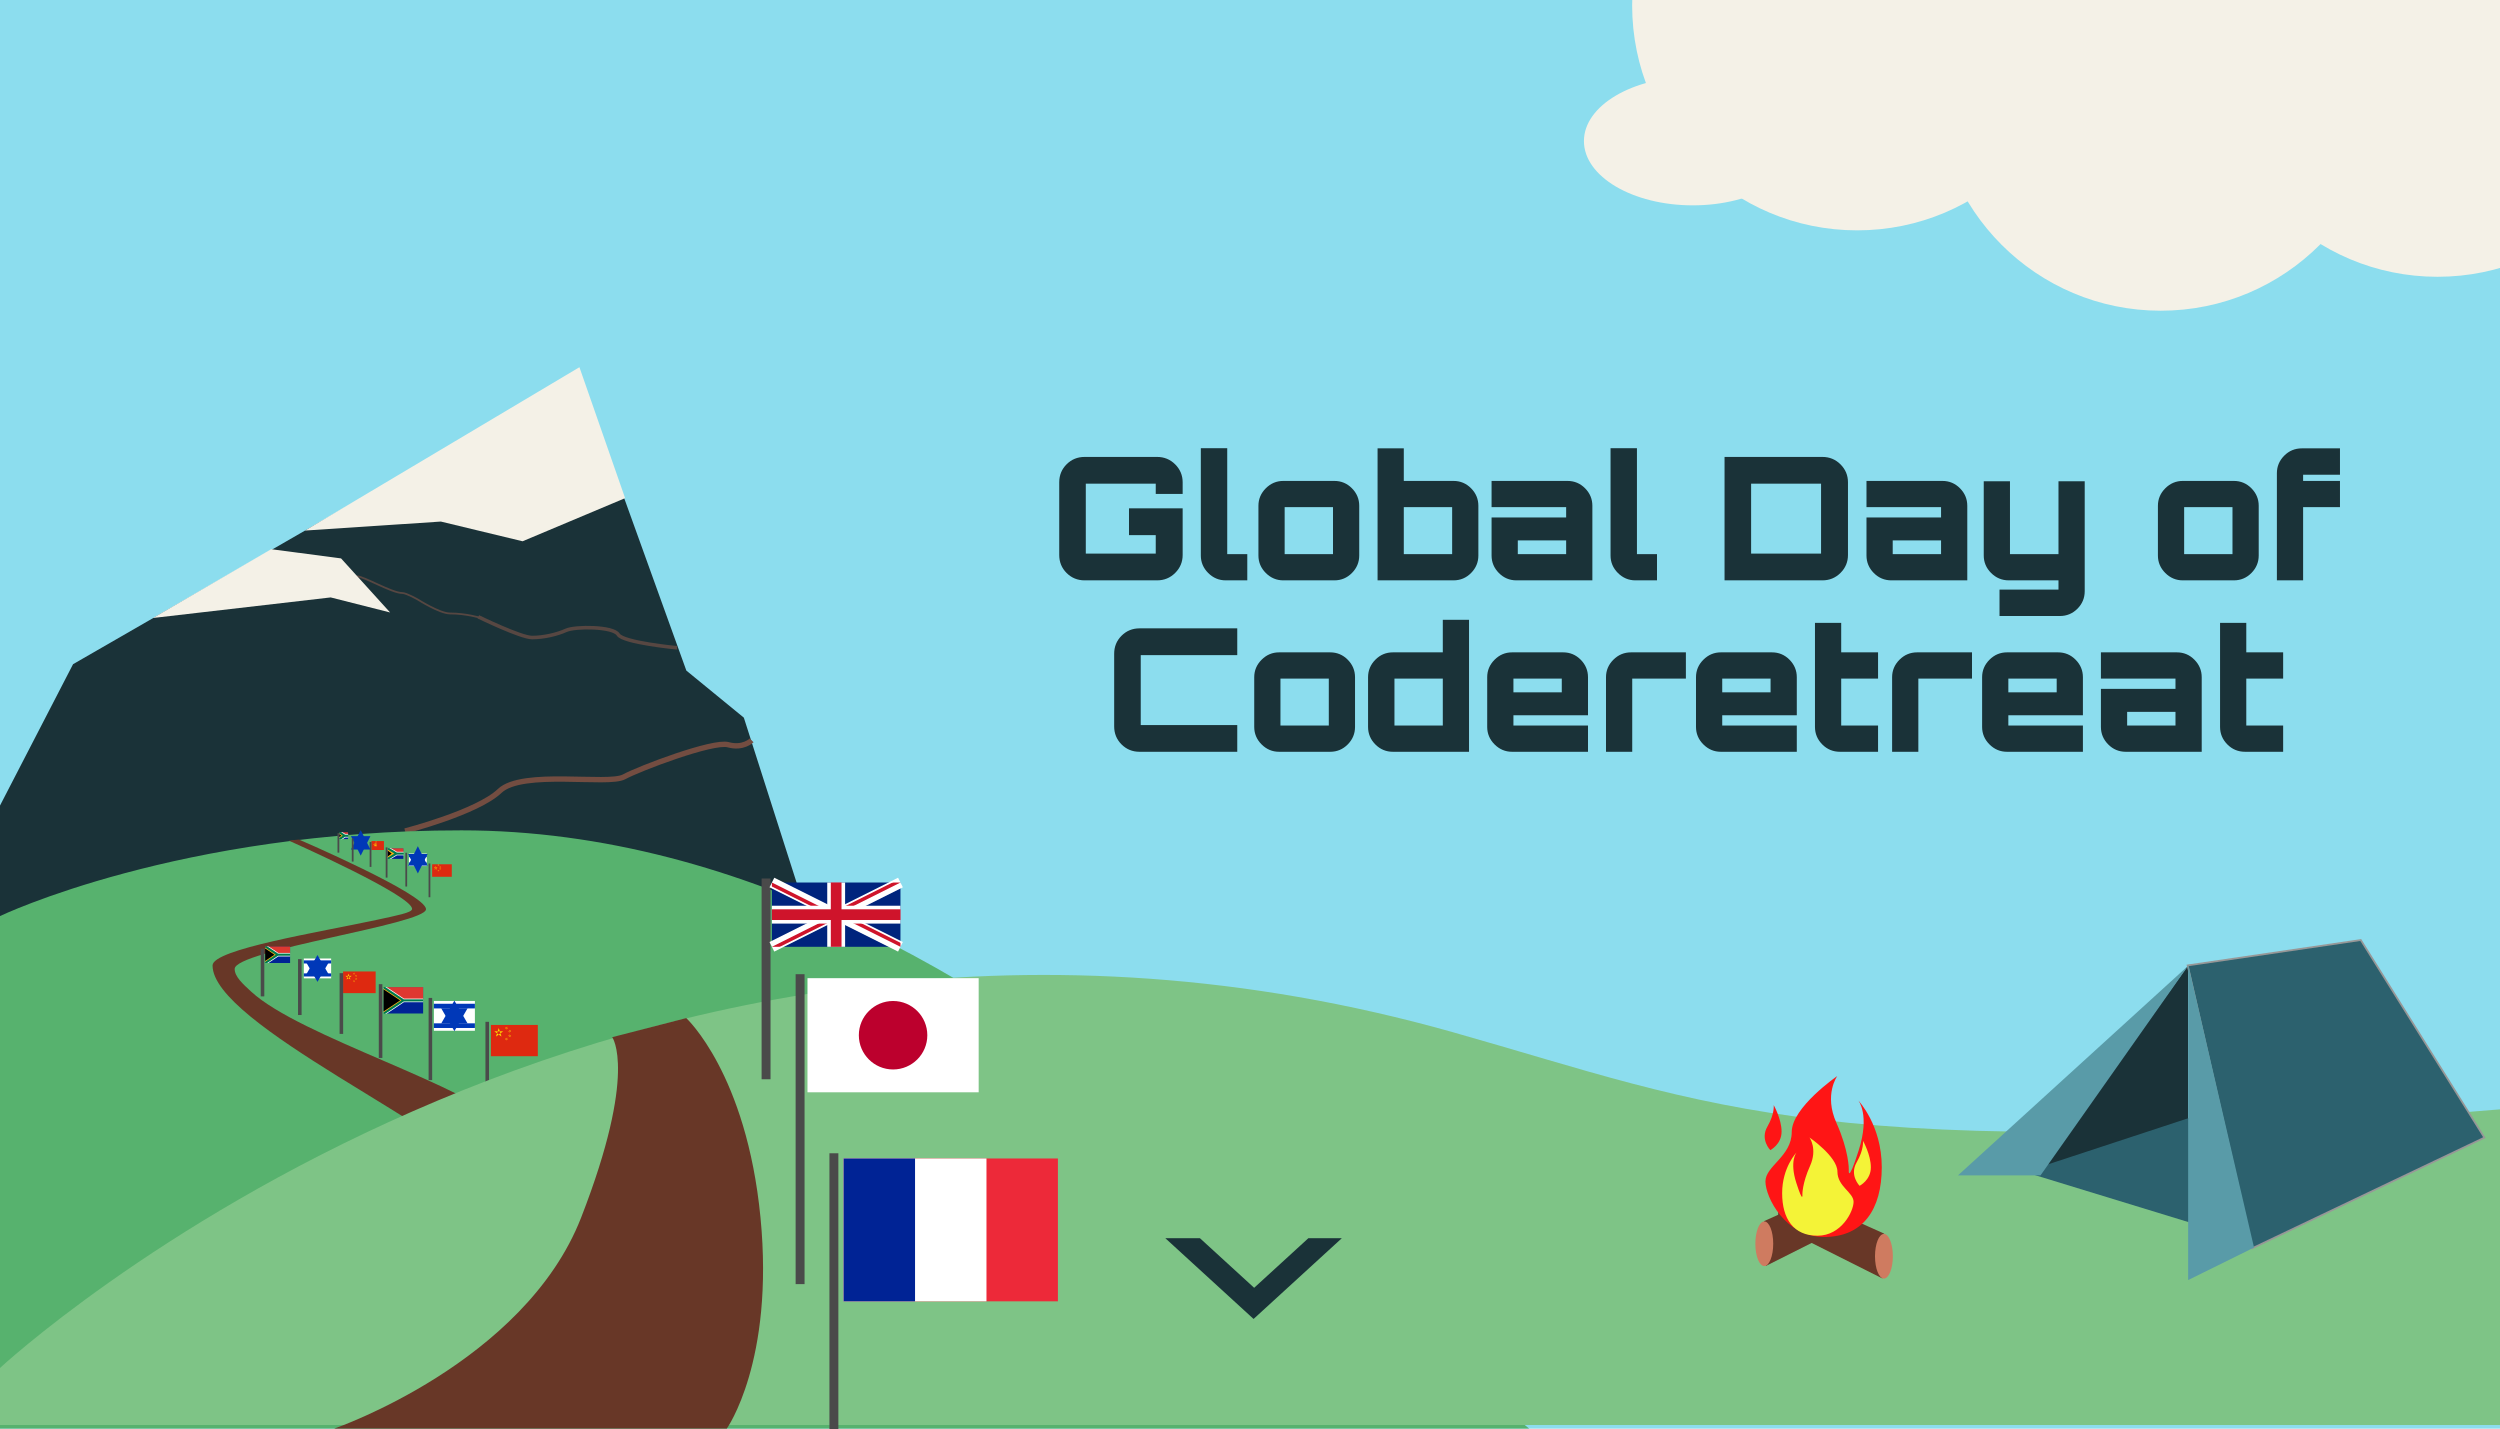
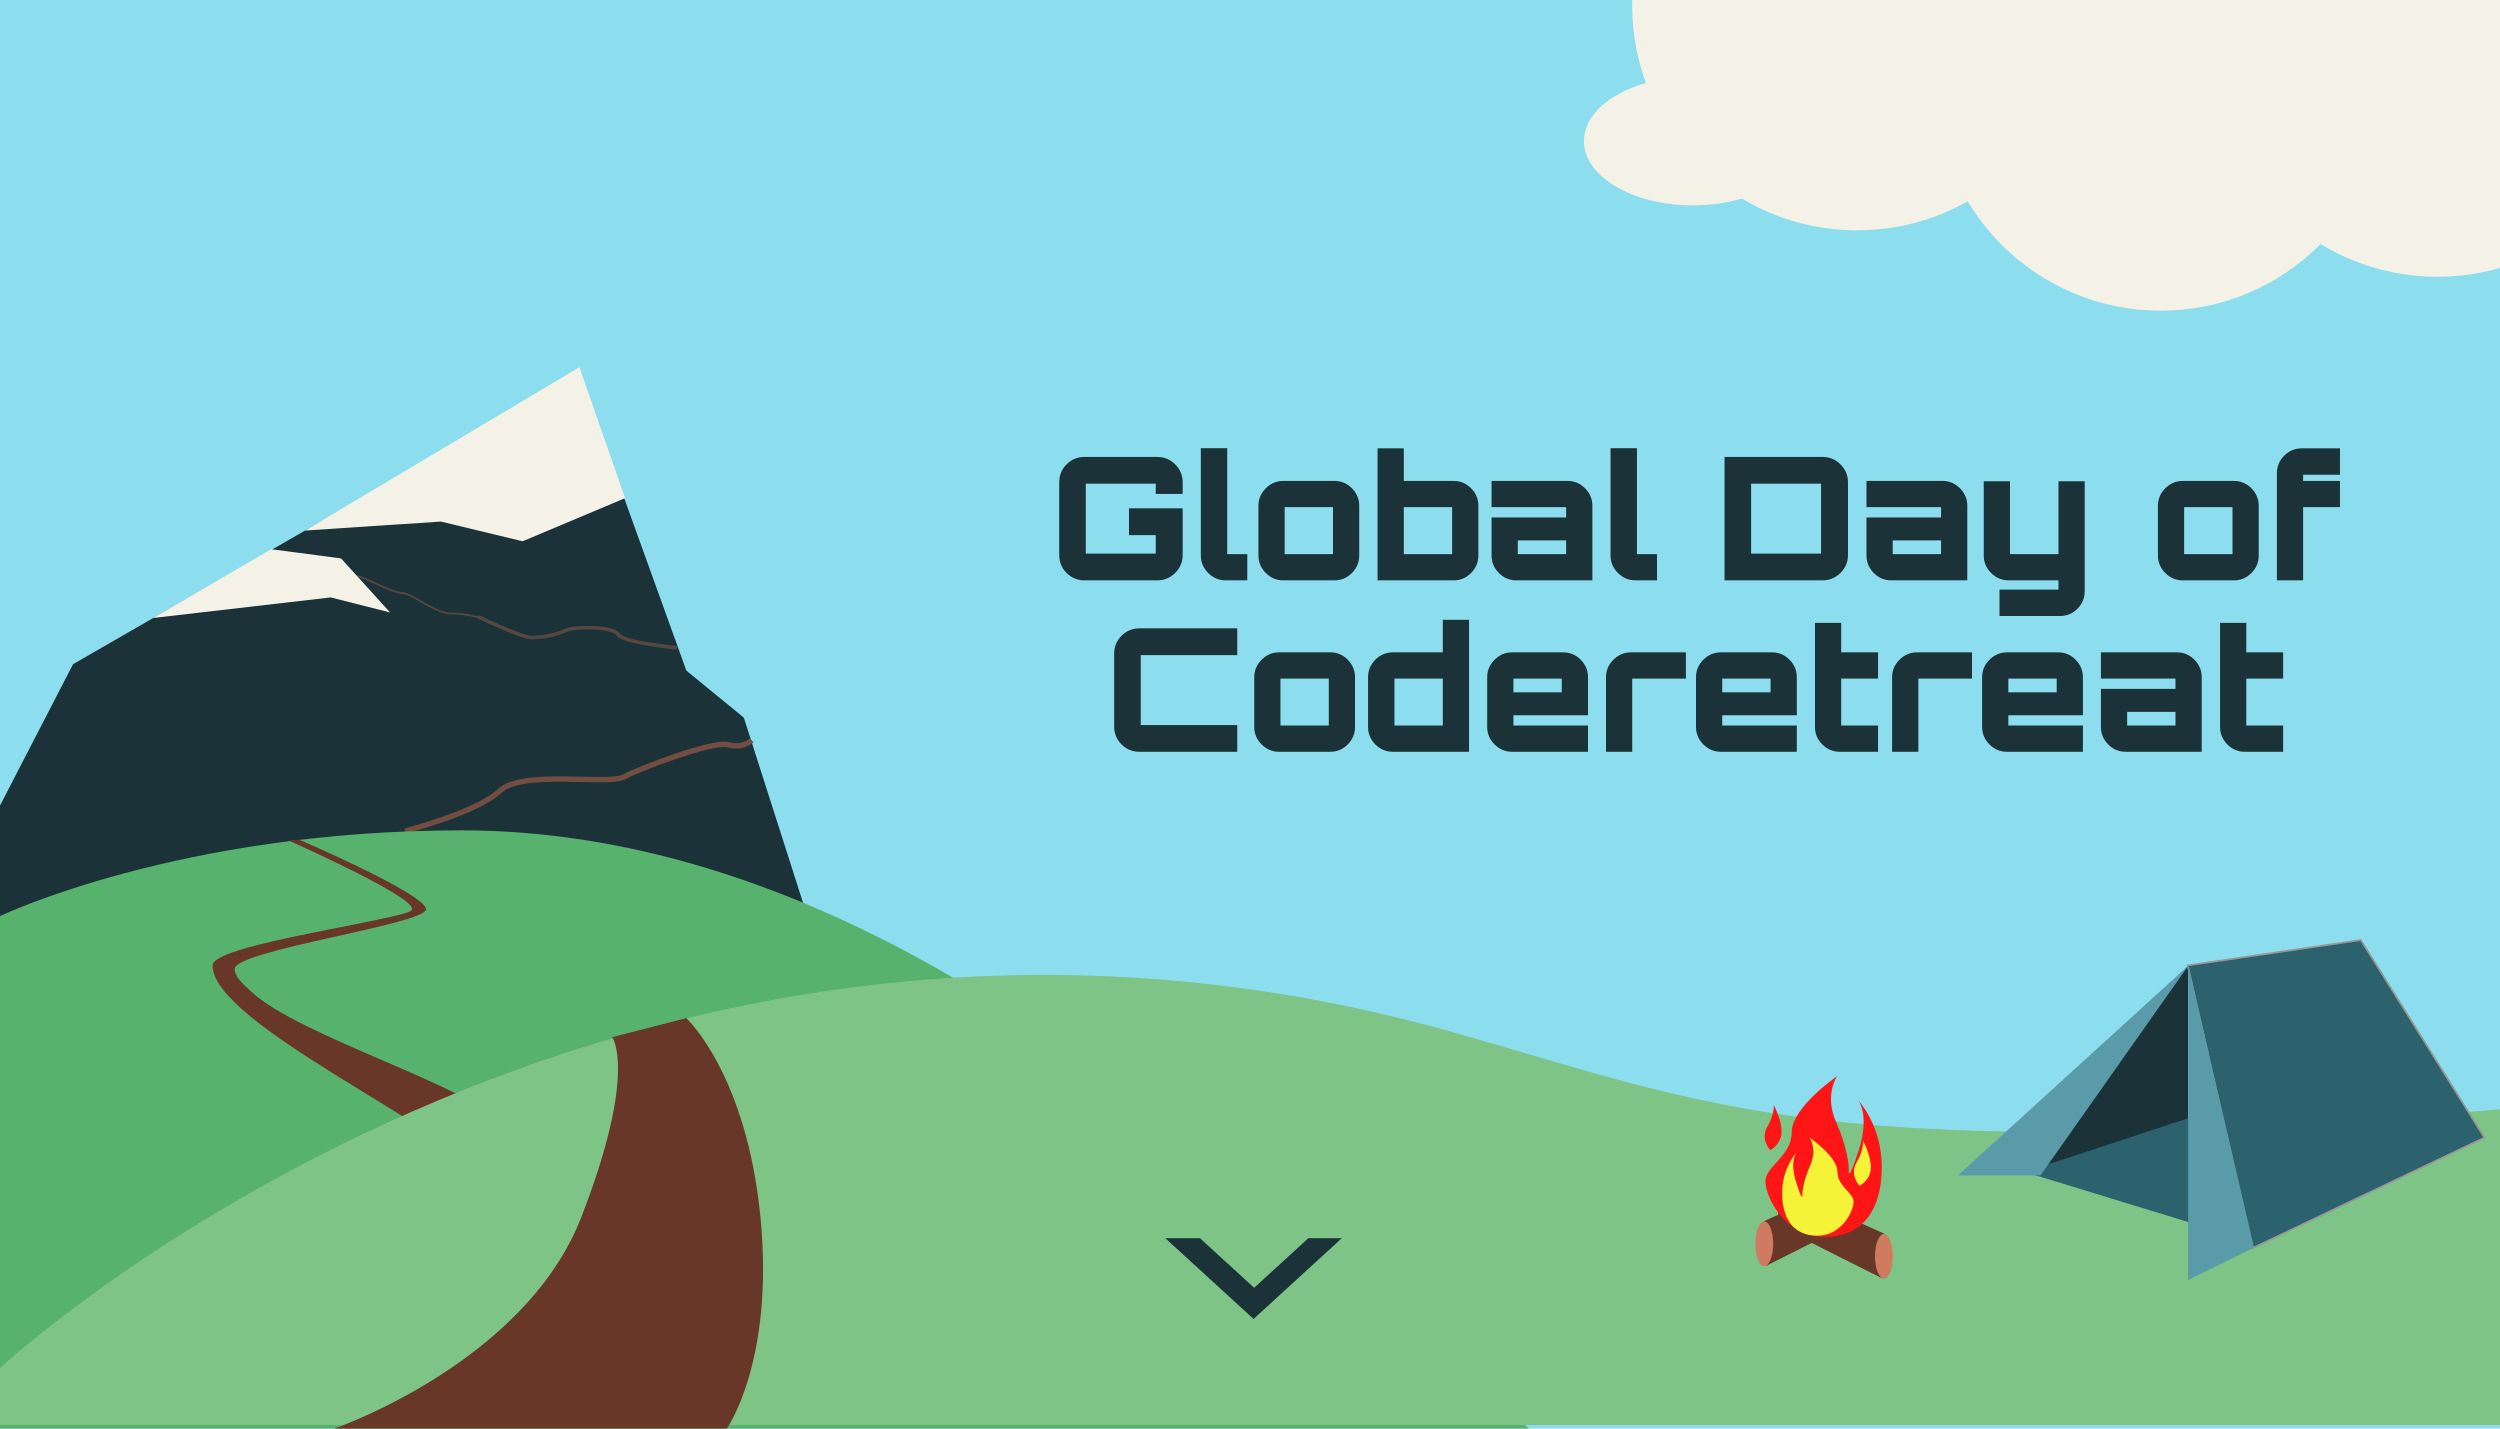
- <svg xmlns="http://www.w3.org/2000/svg" xmlns:xlink="http://www.w3.org/1999/xlink" width="1400px" height="800px" viewBox="0 0 1400 800" version="1.1">
+ <svg xmlns="http://www.w3.org/2000/svg" width="1400px" height="800px" viewBox="0 0 1400 800" version="1.1">
  <description>Created with Sketch (http://www.bohemiancoding.com/sketch)</description>
  <defs>
    <path id="path-1" d="M0,0 L22.359,0 L22.359,14.906 L0,14.906 L0,0 Z" />
    <path id="path-3" d="M0,0 L11.18,7.453 L0,14.906" />
    <path id="path-5" d="M0,0 L14.092,0 L14.092,9.379 L0,9.379 L0,0 Z" />
    <path id="path-7" d="M0,0 L7.046,4.689 L0,9.379" />
    <path id="path-9" d="M0,0 L9,0 L9,6 L0,6 L0,0 Z" />
    <path id="path-11" d="M0,0 L4,3 L0,6" />
    <path id="path-13" d="M0,0 L5,0 L5,4 L0,4 L0,0 Z" />
    <path id="path-15" d="M0,0 L3,2 L0,4" />
    <path d="M36,18 L72,18 L72,36 L36,18 Z M36,18 L36,36 L8.52651283e-15,36 L36,18 Z M36,18 L1.56319402e-14,18 L1.56319402e-14,-1.7408297e-14 L36,18 Z M36,18 L36,2.52242671e-14 L72,2.52242671e-14 L36,18 Z" id="path-17" />
  </defs>
  <g id="Page-1" stroke="none" stroke-width="1" fill="none" fill-rule="evenodd">
    <g id="mountain_path">
      <rect id="Sky" fill="#8CDDEE" x="0" y="0" width="1404" height="800" />
      <g id="Mountain-1" transform="translate(0, 206)">
        <path d="M-2.84217094e-14,245.118 L40.914,165.944 L324.23,2.746 L384.351,169.524 L416.549,195.885 L462.32,339 L-1.26160398e-06,389.176 L-2.84217094e-14,245.118 Z" id="Path-5" fill="#1A3238" />
        <path d="M170.774,91.122 L246.874,86.07 L292.645,97.11 L350.062,72.965 L324.479,-0.367 L170.774,91.122 Z" id="Path-6" fill="#F4F1E7" />
        <path d="M379.168,156.768 C379.168,156.768 348.925,153.923 346.187,149.337 C343.449,144.751 322.131,144.654 316.973,146.995 C311.816,149.337 304.283,151.022 297.973,151.022 C291.664,151.022 267.866,139.42 267.866,139.42" id="Path-112" stroke="#574742" stroke-width="2" />
        <path d="M200,140 C200,140 207.764,137.54 217.035,137.54 C222.767,137.54 234.889,129.824 234.889,129.824 C234.889,129.824 241.398,126.094 243.672,126.094 C249.632,126.094 265.194,116.741 269.052,116.741" id="Path-113" stroke="#574742" transform="translate(234.5, 128.5) scale(-1, 1) translate(-234.5, -128.5) " />
        <path d="M85.665,140.075 L185.182,128.557 L218.454,136.985 L190.994,106.707 L151.841,101.551 L85.665,140.075 Z" id="Path-7" fill="#F4F1E7" />
      </g>
      <path d="M226.827,465.372 C226.827,465.372 267.242,454.95 279.822,442.931 C292.402,430.911 340.572,439.848 349.445,435.039 C358.319,430.23 399.376,414.724 407.767,417.045 C416.159,419.367 420.926,414.6 420.926,414.6" id="Path-111" stroke="#734D41" stroke-width="3" />
      <g id="Midground" transform="translate(0, 465)">
        <path d="M2.61763944e-10,48 C2.61763944e-10,48 99.956,-0.004 258.38,-0.004 C416.804,-0.004 563.127,87.337 679.189,188.111 C769.641,266.65 856.339,335 856.339,335 L0,335 L2.61763944e-10,48 Z" id="Path-3" fill="#57B26E" />
        <path d="M161.719,5.732 C161.719,5.732 231.995,36.91 230.737,44.163 C230.402,46.096 222.486,47.644 210.797,50.157 C178.626,57.073 119.026,66.6 119.026,75.648 C119.026,108.646 253.475,167.209 277.828,199.431 C302.181,231.652 314.579,195.88 286.381,167.136 C262.317,142.607 168.22,115.75 140.63,90.288 C135.891,85.913 131.414,81.902 131.413,77.606 C131.412,67.158 238.562,52.586 238.562,44.163 C238.562,35.74 167.386,5.141 167.386,5.141 L161.719,5.732 Z" id="Path-4" fill="#683727" />
      </g>
-       <g id="Midground-Flags-1" transform="translate(146, 530)">
-         <g id="Flag" transform="translate(125.8566, 43.10684)">
-           <g id="Flag_of_the_People's_Republic_of_China" transform="translate(3.052034, 0.85669)">
-             <rect id="Rectangle" fill="#DE2910" x="0" y="0" width="26.271" height="17.514" />
-             <g id="s-link" transform="translate(1.751404, 1.751404)" fill="#FFDE00">
-               <path d="M2.627,2.67430522e-11 L4.171,4.752 L0.129,1.815 L5.126,1.815 L1.083,4.752 L2.627,2.67430522e-11 Z" id="s" />
-             </g>
-             <g id="s-link" transform="translate(8.757021, 1.751404) rotate(239.0362) translate(-8.757021, -1.751404) translate(7.881319, 0.875702)" fill="#FFDE00">
-               <path d="M0.876,8.91442475e-12 L1.39,1.584 L0.043,0.605 L1.709,0.605 L0.361,1.584 L0.876,8.91442475e-12 Z" id="s" />
-             </g>
-             <g id="s-link" transform="translate(10.50843, 3.502808) rotate(261.8699) translate(-10.50843, -3.502808) translate(9.632723, 2.627106)" fill="#FFDE00">
-               <path d="M0.876,8.91442475e-12 L1.39,1.584 L0.043,0.605 L1.709,0.605 L0.361,1.584 L0.876,8.91442475e-12 Z" id="s" />
-             </g>
-             <g id="s-link" transform="translate(10.50843, 6.129914) rotate(-74.0546) translate(-10.50843, -6.129914) translate(9.632723, 5.254212)" fill="#FFDE00">
-               <path d="M0.876,8.91442475e-12 L1.39,1.584 L0.043,0.605 L1.709,0.605 L0.361,1.584 L0.876,8.91442475e-12 Z" id="s" />
-             </g>
-             <g id="s-link" transform="translate(8.757021, 7.881319) rotate(-51.34019) translate(-8.757021, -7.881319) translate(7.881319, 7.005616)" fill="#FFDE00">
-               <path d="M0.876,8.91442475e-12 L1.39,1.584 L0.043,0.605 L1.709,0.605 L0.361,1.584 L0.876,8.91442475e-12 Z" id="s" />
-             </g>
-           </g>
-           <path d="M1,0.109 L1,46.303" id="Line" stroke="#4A4A4A" stroke-width="2" stroke-linecap="square" />
-         </g>
-         <g id="Flag" transform="translate(66.12433, 22.04109)">
-           <g id="Clipped" transform="translate(2.597592, 0.72913)">
-             <mask id="mask-2" fill="white">
-               <use xlink:href="#path-1" />
-             </mask>
-             <g id="Shape" />
-             <g id="Group" mask="url(#mask-2)">
-               <path d="M0,0 L0,14.906 L22.359,14.906 L22.359,0 L0,0 Z" id="Shape" fill="#002395" />
-               <path d="M0,0 L0,7.453 L22.359,7.453 L22.359,0 L0,0 Z" id="Shape" fill="#DE3831" />
-               <g>
-                 <path d="M0,0 L11.18,7.453 L0,14.906 M11.18,7.453 L22.359,7.453" id="W" stroke="#FFFFFF" stroke-width="2" fill="#000000" />
-                 <g id="Clipped">
-                   <mask id="mask-4" fill="white">
-                     <use xlink:href="#path-3" />
-                   </mask>
-                   <g id="X" />
-                   <g id="X-link" mask="url(#mask-4)" stroke="#FFB612" stroke-width="2" fill="#000000">
-                     <path d="M0,0 L11.18,7.453 L0,14.906" id="X" />
-                   </g>
-                 </g>
-               </g>
-               <g id="W-link" stroke="#007A4D" stroke-width="1.2">
-                 <path d="M0,0 L11.18,7.453 L0,14.906 M11.18,7.453 L22.359,7.453" id="W" />
-               </g>
-             </g>
-           </g>
-           <path d="M1,0.093 L1,39.408" id="Line" stroke="#4A4A4A" stroke-width="2" stroke-linecap="square" />
-         </g>
-         <g id="Flag" transform="translate(94.07129, 29.72518)">
-           <g id="Flag_of_Israel" transform="translate(2.909451, 0.816667)">
-             <rect id="Rectangle" fill="#FFFFFF" x="0" y="0" width="22.957" height="16.696" />
-             <rect id="Rectangle" fill="#0038B8" x="0" y="1.565" width="22.957" height="2.609" />
-             <rect id="Rectangle" fill="#0038B8" x="0" y="12.522" width="22.957" height="2.609" />
-             <g id="triangle-link" transform="translate(8.86966, 5.321796)" stroke="#0038B8" stroke-width="5.5" fill="#000000" fill-opacity="0">
-               <path d="M2.609,-0.015 L-0.025,4.547 L5.242,4.547 L2.609,-0.015 Z" id="triangle" />
-             </g>
-             <g id="triangle-link" transform="translate(11.47838, 9.078358) rotate(180) translate(-11.47838, -9.078358) translate(8.86966, 6.782681)" stroke="#0038B8" stroke-width="5.5" fill="#000000" fill-opacity="0">
-               <path d="M2.609,-0.015 L-0.025,4.547 L5.242,4.547 L2.609,-0.015 Z" id="triangle" />
-             </g>
-           </g>
-           <path d="M0.945,0.104 L0.945,44.14" id="Line" stroke="#4A4A4A" stroke-width="2" stroke-linecap="square" />
-         </g>
-         <g id="Flag" transform="translate(44.06505, 13.68348)">
-           <g id="Flag_of_the_People's_Republic_of_China" transform="translate(2.05776, 0.334554)">
-             <rect id="Rectangle" fill="#DE2910" x="0" y="0" width="18.244" height="12.141" />
-             <g id="s-link" transform="translate(1.216247, 1.214135)" fill="#FFDE00">
-               <path d="M1.824,1.85393922e-11 L2.897,3.295 L0.089,1.258 L3.559,1.258 L0.752,3.295 L1.824,1.85393922e-11 Z" id="s" />
-             </g>
-             <g id="s-link" transform="translate(6.081235, 1.214135) rotate(239.0362) translate(-6.081235, -1.214135) translate(5.473111, 0.607068)" fill="#FFDE00">
-               <path d="M0.608,6.17983442e-12 L0.966,1.098 L0.03,0.419 L1.186,0.419 L0.251,1.098 L0.608,6.17983442e-12 Z" id="s" />
-             </g>
-             <g id="s-link" transform="translate(7.297482, 2.42827) rotate(261.8699) translate(-7.297482, -2.42827) translate(6.689358, 1.821203)" fill="#FFDE00">
-               <path d="M0.608,6.17983442e-12 L0.966,1.098 L0.03,0.419 L1.186,0.419 L0.251,1.098 L0.608,6.17983442e-12 Z" id="s" />
-             </g>
-             <g id="s-link" transform="translate(7.297482, 4.249473) rotate(-74.0546) translate(-7.297482, -4.249473) translate(6.689358, 3.642405)" fill="#FFDE00">
-               <path d="M0.608,6.17983442e-12 L0.966,1.098 L0.03,0.419 L1.186,0.419 L0.251,1.098 L0.608,6.17983442e-12 Z" id="s" />
-             </g>
-             <g id="s-link" transform="translate(6.081235, 5.463608) rotate(-51.34019) translate(-6.081235, -5.463608) translate(5.473111, 4.856541)" fill="#FFDE00">
-               <path d="M0.608,6.17983442e-12 L0.966,1.098 L0.03,0.419 L1.186,0.419 L0.251,1.098 L0.608,6.17983442e-12 Z" id="s" />
-             </g>
-           </g>
-           <path d="M1.102,2.28 L1.102,34.302" id="Line" stroke="#4A4A4A" stroke-width="2" stroke-linecap="square" />
-         </g>
-         <g id="Flag" transform="translate(0.013548, 0.18348)">
-           <g id="Clipped" transform="translate(2.464116, -0.246094)">
-             <mask id="mask-6" fill="white">
-               <use xlink:href="#path-5" />
-             </mask>
-             <g id="Shape" />
-             <g id="Group" mask="url(#mask-6)">
-               <path d="M0,0 L0,9.379 L14.092,9.379 L14.092,0 L0,0 Z" id="Shape" fill="#002395" />
-               <path d="M0,0 L0,4.689 L14.092,4.689 L14.092,0 L0,0 Z" id="Shape" fill="#DE3831" />
-               <g>
-                 <path d="M0,0 L7.046,4.689 L0,9.379 M7.046,4.689 L14.092,4.689" id="W" stroke="#FFFFFF" stroke-width="2" fill="#000000" />
-                 <g id="Clipped">
-                   <mask id="mask-8" fill="white">
-                     <use xlink:href="#path-7" />
-                   </mask>
-                   <g id="X" />
-                   <g id="X-link" mask="url(#mask-8)" stroke="#FFB612" stroke-width="2" fill="#000000">
-                     <path d="M0,0 L7.046,4.689 L0,9.379" id="X" />
-                   </g>
-                 </g>
-               </g>
-               <g id="W-link" stroke="#007A4D" stroke-width="1.2">
-                 <path d="M0,0 L7.046,4.689 L0,9.379 M7.046,4.689 L14.092,4.689" id="W" />
-               </g>
-             </g>
-           </g>
-           <path d="M1,2.059 L1,26.794" id="Line" stroke="#4A4A4A" stroke-width="2" stroke-linecap="square" />
-         </g>
-         <g id="Flag" transform="translate(20.89687, 7.041089)">
-           <g id="Flag_of_Israel" transform="translate(3.235917, -0.278398)">
-             <rect id="Rectangle" fill="#FFFFFF" x="0" y="0" width="15.303" height="11.111" />
-             <rect id="Rectangle" fill="#0038B8" x="0" y="1.042" width="15.303" height="1.736" />
-             <rect id="Rectangle" fill="#0038B8" x="0" y="8.333" width="15.303" height="1.736" />
-             <g id="triangle-link" transform="translate(5.91268, 3.541662)" stroke="#0038B8" stroke-width="5.5" fill="#000000" fill-opacity="0">
-               <path d="M1.739,-0.01 L-0.016,3.026 L3.495,3.026 L1.739,-0.01 Z" id="triangle" />
-             </g>
-             <g id="triangle-link" transform="translate(7.651703, 6.041658) rotate(180) translate(-7.651703, -6.041658) translate(5.91268, 4.513883)" stroke="#0038B8" stroke-width="5.5" fill="#000000" fill-opacity="0">
-               <path d="M1.739,-0.01 L-0.016,3.026 L3.495,3.026 L1.739,-0.01 Z" id="triangle" />
-             </g>
-           </g>
-           <path d="M1,1.069 L1,30.375" id="Line" stroke="#4A4A4A" stroke-width="2" stroke-linecap="square" />
-         </g>
-       </g>
-       <g id="Midground-Flags-1" transform="translate(189, 466)">
-         <g id="Flag" transform="translate(51, 18)">
-           <g id="Flag_of_the_People's_Republic_of_China" transform="translate(2, 0)">
-             <rect id="Rectangle" fill="#DE2910" x="0" y="0" width="11" height="7" />
-             <g id="s-link" transform="translate(1, 1)" fill="#FFDE00">
-               <path d="M1,0 L1.618,2 L0,0.764 L2,0.764 L0.382,2 L1,0 Z" id="s" />
-             </g>
-             <g id="s-link" transform="translate(3.5, 0.5) rotate(239.0362) translate(-3.5, -0.5) translate(3, 0)" fill="#FFDE00">
-               <path d="M0.5,0 L0.809,1 L0,0.382 L1,0.382 L0.191,1 L0.5,0 Z" id="s" />
-             </g>
-             <g id="s-link" transform="translate(4.5, 1.5) rotate(261.8699) translate(-4.5, -1.5) translate(4, 1)" fill="#FFDE00">
-               <path d="M0.5,0 L0.809,1 L0,0.382 L1,0.382 L0.191,1 L0.5,0 Z" id="s" />
-             </g>
-             <g id="s-link" transform="translate(4.5, 2.5) rotate(-74.0546) translate(-4.5, -2.5) translate(4, 2)" fill="#FFDE00">
-               <path d="M0.5,0 L0.809,1 L0,0.382 L1,0.382 L0.191,1 L0.5,0 Z" id="s" />
-             </g>
-             <g id="s-link" transform="translate(3.5, 3.5) rotate(-51.34019) translate(-3.5, -3.5) translate(3, 3)" fill="#FFDE00">
-               <path d="M0.5,0 L0.809,1 L0,0.382 L1,0.382 L0.191,1 L0.5,0 Z" id="s" />
-             </g>
-           </g>
-           <path d="M0.5,0.042 L0.5,17.958" id="Line" stroke="#4A4A4A" stroke-linecap="square" />
-         </g>
-         <g id="Flag" transform="translate(27, 9)">
-           <g id="Clipped" transform="translate(1, 0)">
-             <mask id="mask-10" fill="white">
-               <use xlink:href="#path-9" />
-             </mask>
-             <g id="Shape" />
-             <g id="Group" mask="url(#mask-10)">
-               <path d="M0,0 L0,6 L9,6 L9,0 L0,0 Z" id="Shape" fill="#002395" />
-               <path d="M0,0 L0,3 L9,3 L9,0 L0,0 Z" id="Shape" fill="#DE3831" />
-               <g>
-                 <path d="M0,0 L5,3 L0,6 M5,3 L10,3" id="W" stroke="#FFFFFF" stroke-width="2" fill="#000000" />
-                 <g id="Clipped">
-                   <mask id="mask-12" fill="white">
-                     <use xlink:href="#path-11" />
-                   </mask>
-                   <g id="X" />
-                   <g id="X-link" mask="url(#mask-12)" stroke="#FFB612" stroke-width="2" fill="#000000">
-                     <path d="M0,0 L4,3 L0,6" id="X" />
-                   </g>
-                 </g>
-               </g>
-               <g id="W-link" stroke="#007A4D" stroke-width="1.2">
-                 <path d="M0,0 L5,3 L0,6 M5,3 L10,3" id="W" />
-               </g>
-             </g>
-           </g>
-           <path d="M0.5,0.038 L0.5,15.962" id="Line" stroke="#4A4A4A" stroke-linecap="square" />
-         </g>
-         <g id="Flag" transform="translate(38, 12)">
-           <g id="Flag_of_Israel" transform="translate(2, 0)">
-             <rect id="Rectangle" fill="#FFFFFF" x="0" y="0" width="10" height="7" />
-             <rect id="Rectangle" fill="#0038B8" x="0" y="1" width="10" height="1" />
-             <rect id="Rectangle" fill="#0038B8" x="0" y="5" width="10" height="1" />
-             <g id="triangle-link" transform="translate(4, 2)" stroke="#0038B8" stroke-width="5.5" fill="#000000" fill-opacity="0">
-               <path d="M1,0 L0,2 L2,2 L1,0 Z" id="triangle" />
-             </g>
-             <g id="triangle-link" transform="translate(5, 4) rotate(180) translate(-5, -4) translate(4, 3)" stroke="#0038B8" stroke-width="5.5" fill="#000000" fill-opacity="0">
-               <path d="M1,0 L0,2 L2,2 L1,0 Z" id="triangle" />
-             </g>
-           </g>
-           <path d="M0.5,0.042 L0.5,17.958" id="Line" stroke="#4A4A4A" stroke-linecap="square" />
-         </g>
-         <g id="Flag" transform="translate(18, 5)">
-           <g id="Flag_of_the_People's_Republic_of_China" transform="translate(1, 0)">
-             <rect id="Rectangle" fill="#DE2910" x="0" y="0" width="7" height="5" />
-             <g id="s-link" transform="translate(1, 1)" fill="#FFDE00">
-               <path d="M1,0 L1.618,2 L0,0.764 L2,0.764 L0.382,2 L1,0 Z" id="s" />
-             </g>
-             <g id="s-link" transform="translate(2.5, 0.5) rotate(239.0362) translate(-2.5, -0.5) translate(2, 0)" fill="#FFDE00">
-               <path d="M0.5,0 L0.809,1 L0,0.382 L1,0.382 L0.191,1 L0.5,0 Z" id="s" />
-             </g>
-             <g id="s-link" transform="translate(2.5, 1.5) rotate(261.8699) translate(-2.5, -1.5) translate(2, 1)" fill="#FFDE00">
-               <path d="M0.5,0 L0.809,1 L0,0.382 L1,0.382 L0.191,1 L0.5,0 Z" id="s" />
-             </g>
-             <g id="s-link" transform="translate(2.5, 2.5) rotate(-74.0546) translate(-2.5, -2.5) translate(2, 2)" fill="#FFDE00">
-               <path d="M0.5,0 L0.809,1 L0,0.382 L1,0.382 L0.191,1 L0.5,0 Z" id="s" />
-             </g>
-             <g id="s-link" transform="translate(2.5, 2.5) rotate(-51.34019) translate(-2.5, -2.5) translate(2, 2)" fill="#FFDE00">
-               <path d="M0.5,0 L0.809,1 L0,0.382 L1,0.382 L0.191,1 L0.5,0 Z" id="s" />
-             </g>
-           </g>
-           <path d="M0.5,1.031 L0.5,13.969" id="Line" stroke="#4A4A4A" stroke-linecap="square" />
-         </g>
-         <g id="Flag">
-           <g id="Clipped" transform="translate(1, 0)">
-             <mask id="mask-14" fill="white">
-               <use xlink:href="#path-13" />
-             </mask>
-             <g id="Shape" />
-             <g id="Group" mask="url(#mask-14)">
-               <path d="M0,0 L0,4 L5,4 L5,0 L0,0 Z" id="Shape" fill="#002395" />
-               <path d="M0,0 L0,2 L5,2 L5,0 L0,0 Z" id="Shape" fill="#DE3831" />
-               <g>
-                 <path d="M0,0 L3,2 L0,4 M3,2 L6,2" id="W" stroke="#FFFFFF" stroke-width="2" fill="#000000" />
-                 <g id="Clipped">
-                   <mask id="mask-16" fill="white">
-                     <use xlink:href="#path-15" />
-                   </mask>
-                   <g id="X" />
-                   <g id="X-link" mask="url(#mask-16)" stroke="#FFB612" stroke-width="2" fill="#000000">
-                     <path d="M0,0 L3,2 L0,4" id="X" />
-                   </g>
-                 </g>
-               </g>
-               <g id="W-link" stroke="#007A4D" stroke-width="1.2">
-                 <path d="M0,0 L3,2 L0,4 M3,2 L6,2" id="W" />
-               </g>
-             </g>
-           </g>
-           <path d="M0.5,1.024 L0.5,10.976" id="Line" stroke="#4A4A4A" stroke-linecap="square" />
-         </g>
-         <g id="Flag" transform="translate(8, 3)">
-           <g id="Flag_of_Israel" transform="translate(2, 0)">
-             <rect id="Rectangle" fill="#FFFFFF" x="0" y="0" width="6" height="5" />
-             <rect id="Rectangle" fill="#0038B8" x="0" y="1" width="6" height="1" />
-             <rect id="Rectangle" fill="#0038B8" x="0" y="3" width="6" height="1" />
-             <g id="triangle-link" transform="translate(2, 2)" stroke="#0038B8" stroke-width="5.5" fill="#000000" fill-opacity="0">
-               <path d="M1,0 L0,2 L2,2 L1,0 Z" id="triangle" />
-             </g>
-             <g id="triangle-link" transform="translate(3, 3) rotate(180) translate(-3, -3) translate(2, 2)" stroke="#0038B8" stroke-width="5.5" fill="#000000" fill-opacity="0">
-               <path d="M1,0 L0,2 L2,2 L1,0 Z" id="triangle" />
-             </g>
-           </g>
-           <path d="M0.5,1.028 L0.5,12.972" id="Line" stroke="#4A4A4A" stroke-linecap="square" />
-         </g>
-       </g>
      <g id="Foreground" transform="translate(0, 494)">
        <path d="M-2.84217094e-14,272.065 C-2.84217094e-14,272.065 344.714,-48.404 813.665,84.053 C960.025,125.394 1021.613,159.407 1404,126.906 L1404,304 L8.64838171e-07,304 L-2.84217094e-14,272.065 Z" id="Path-1" fill="#7EC486" />
        <path d="M187.197,306 C187.197,306 293.684,269.369 325.452,187.798 C357.22,106.227 342.835,86.82 342.835,86.82 L384.293,76.122 C384.293,76.122 418.028,107.168 425.873,187.798 C433.718,268.427 407.017,306 407.017,306" id="Path-2" fill="#683727" />
-         <g id="Foreground-Flags" transform="translate(428, 0)">
-           <g id="Flag" transform="translate(-0.273327, 0.209268)">
-             <path d="M1.273,0.255 L1.273,107.675" id="Line" stroke="#4A4A4A" stroke-width="5" stroke-linecap="square" />
-             <g id="Flag_of_the_United_Kingdom" transform="translate(4.530528, 0)">
-               <path d="M1.42108547e-14,-1.77635684e-14 L1.42108547e-14,36 L72,36 L72,-1.77635684e-14 L1.42108547e-14,-1.77635684e-14 Z" id="Shape" fill="#00247D" />
-               <path d="M1.56319402e-14,-1.56319402e-14 L72,36 M72,-1.56319402e-14 L1.56319402e-14,36" id="Shape" stroke="#FFFFFF" stroke-width="6" fill="#000000" />
-               <g id="Clipped" transform="translate(0, -0)">
-                 <mask id="mask-18" fill="white">
-                   <use xlink:href="#path-17" />
-                 </mask>
-                 <g id="Shape" />
-                 <path d="M1.56319402e-14,-1.56319402e-14 L72,36 M72,-1.56319402e-14 L1.56319402e-14,36" id="Shape" stroke="#CF142B" stroke-width="4" fill="#000000" mask="url(#mask-18)" />
-               </g>
-               <path d="M36,2.7000624e-14 L36,36 M8.52651283e-15,18 L72,18" id="Shape" stroke="#FFFFFF" stroke-width="10" fill="#000000" />
-               <path d="M36,2.7000624e-14 L36,36 M8.52651283e-15,18 L72,18" id="Shape" stroke="#CF142B" stroke-width="6" fill="#000000" />
-             </g>
-           </g>
-           <g id="Flag" transform="translate(18.05307, 53.64791)">
-             <g id="Flag_of_Japan" transform="translate(6.137275, 0.126174)">
-               <rect id="Rectangle" fill="#FFFFFF" x="0" y="0" width="95.867" height="63.911" />
-               <circle id="Oval" fill="#BC002D" cx="47.933" cy="31.956" r="19.173" />
-             </g>
-             <path d="M1.997,0.399 L1.997,168.965" id="Line" stroke="#4A4A4A" stroke-width="5" stroke-linecap="square" />
-           </g>
-           <g id="Flag" transform="translate(36.48398, 153.8334)">
-             <g id="Flag_of_France" transform="translate(7.940968, 0.913156)">
-               <rect id="Rectangle" fill="#ED2939" x="0" y="0" width="120" height="80" />
-               <rect id="Rectangle" fill="#FFFFFF" x="0" y="0" width="80" height="80" />
-               <rect id="Rectangle" fill="#002395" x="0" y="0" width="40" height="80" />
-             </g>
-             <path d="M2.5,0.5 L2.5,211.5" id="Line" stroke="#4A4A4A" stroke-width="5" stroke-linecap="square" />
-           </g>
-         </g>
      </g>
      <g id="Cloud" transform="translate(887, -123)" fill="#F4F1E7">
        <circle id="Oval-1" cx="478" cy="152" r="126" />
        <circle id="Oval-1" cx="323" cy="171" r="126" />
        <circle id="Oval-1" cx="153" cy="126" r="126" />
        <path d="M61,238 C94.689,238 122,221.882 122,202 C122,182.118 94.689,166 61,166 C27.311,166 0,182.118 0,202 C0,221.882 27.311,238 61,238 Z" id="Oval-4" />
      </g>
      <g id="Tent" transform="translate(1096, 526)">
        <path d="M45.799,131.444 L129.346,102.107 L129.346,14.582 L45.799,131.444 Z" id="Path-103" fill="#1A3238" />
        <path d="M37.876,130.318 L166.269,169.626 L157.366,91.01 L37.876,130.318 Z" id="Path-103" fill="#2C616E" />
        <path d="M129.085,14.637 L226.034,0.41 L295.275,111.066 L165.266,173.036 L129.085,14.637 Z" id="Path-101" stroke="#979797" fill="#2C616E" />
        <path d="M46.689,132.219 L0.454,132.219 L129.475,14.725 L46.689,132.219 Z" id="Path-100" fill="#599BA8" />
        <path d="M166.256,172.618 L129.361,190.84 L129.361,14.104 L166.256,172.618 Z" id="Path-102" fill="#599BA8" />
      </g>
      <g id="Fire" transform="translate(983, 603)">
        <g id="Log" transform="translate(0, 58)">
          <path d="M4.888,22.819 L56.155,-0.18 C56.155,-0.18 64.22,1.511 64.22,9.663 L64.22,18.625 L5.874,47.94" id="Path-105" fill="#683727" />
          <path d="M5,48 C7.761,48 10,42.404 10,35.5 C10,28.596 7.761,23 5,23 C2.239,23 0,28.596 0,35.5 C0,42.404 2.239,48 5,48 Z" id="Oval-6" fill="#CF7B60" />
        </g>
        <g id="Log" transform="translate(45, 89) scale(-1, 1) translate(-45, -89) translate(13, 65)">
          <path d="M4.888,22.819 L56.155,-0.18 C56.155,-0.18 64.22,1.511 64.22,9.663 L64.22,18.625 L5.874,47.94" id="Path-105" fill="#683727" />
          <path d="M5,48 C7.761,48 10,42.404 10,35.5 C10,28.596 7.761,23 5,23 C2.239,23 0,28.596 0,35.5 C0,42.404 2.239,48 5,48 Z" id="Oval-6" fill="#CF7B60" />
        </g>
        <g id="Flames" transform="translate(5, 0)">
          <path d="M1.74,27.881 C-2.467,35.166 3.369,41.062 3.369,41.062 C3.369,41.062 9.681,37.865 9.681,30.739 C9.681,23.613 5.27,15.851 5.27,15.851 C5.27,15.851 5.947,20.596 1.74,27.881 Z" id="Path-107" fill="#FF1515" />
          <path d="M33.545,89.7 C11.72,89.7 0.644,67.365 0.644,58.622 C0.644,49.879 15.373,44.643 15.373,30.893 C15.373,17.143 40.854,-0.404 40.854,-0.404 C40.854,-0.404 33.297,9.99 40.392,25.803 C47.487,41.617 47.326,51.824 47.326,51.824 C47.326,51.824 46.488,61.194 52.876,41.185 C59.263,21.176 52.659,13.293 52.659,13.293 C52.659,13.293 65.79,27.024 65.79,50.632 C65.79,74.241 55.369,89.7 33.545,89.7 Z" id="Path-108" fill="#FF1515" />
          <path d="M30.201,89 C16.801,89 10,75.366 10,70.03 C10,64.693 19.044,61.497 19.044,53.104 C19.044,44.711 34.689,34 34.689,34 C34.689,34 30.049,40.344 34.406,49.997 C38.762,59.65 38.664,65.88 38.664,65.88 C38.664,65.88 38.149,71.599 42.071,59.386 C45.993,47.172 41.938,42.361 41.938,42.361 C41.938,42.361 50,50.742 50,65.153 C50,79.564 43.602,89 30.201,89 Z" id="Path-108" fill="#F4F337" transform="translate(30, 61.5) scale(-1, 1) translate(-30, -61.5) " />
          <path d="M51.74,47.881 C47.533,55.166 53.369,61.062 53.369,61.062 C53.369,61.062 59.681,57.865 59.681,50.739 C59.681,43.613 55.27,35.851 55.27,35.851 C55.27,35.851 55.947,40.596 51.74,47.881 Z" id="Path-107" fill="#F4F337" />
        </g>
      </g>
      <path d="M702,693.383 L751.435,738.617 L652.565,738.617 L702,693.383 Z M701.677,710.83 L732.049,738.617 L671.305,738.617 L701.677,710.83 Z" id="Triangle-1" fill="#1A3238" transform="translate(702, 716) rotate(-180) translate(-702, -716) " />
      <path d="M662.288,270.088 L662.288,276.616 L647.216,276.616 L647.216,270.856 L608.048,270.856 L608.048,310.024 L647.216,310.024 L647.216,299.656 L632.24,299.656 L632.24,284.68 L662.288,284.68 L662.288,310.792 C662.288,314.696 660.896,318.04 658.112,320.824 C655.328,323.608 651.952,325 647.984,325 L607.376,325 C603.408,325 600.048,323.624 597.296,320.872 C594.544,318.12 593.168,314.76 593.168,310.792 L593.168,270.088 C593.168,266.12 594.544,262.76 597.296,260.008 C600.048,257.256 603.408,255.88 607.376,255.88 L647.984,255.88 C651.952,255.88 655.328,257.272 658.112,260.056 C660.896,262.84 662.288,266.184 662.288,270.088 Z M672.464,250.984 L687.248,250.984 L687.248,310.312 L698.48,310.312 L698.48,325 L686.384,325 C682.608,325 679.344,323.624 676.592,320.872 C673.84,318.12 672.464,314.856 672.464,311.08 L672.464,250.984 Z M718.64,269.32 L747.248,269.32 C751.088,269.32 754.368,270.696 757.088,273.448 C759.808,276.2 761.168,279.464 761.168,283.24 L761.168,311.08 C761.168,314.856 759.808,318.12 757.088,320.872 C754.368,323.624 751.088,325 747.248,325 L718.64,325 C714.864,325 711.6,323.624 708.848,320.872 C706.096,318.12 704.72,314.856 704.72,311.08 L704.72,283.24 C704.72,279.464 706.096,276.2 708.848,273.448 C711.6,270.696 714.864,269.32 718.64,269.32 Z M719.408,284.008 L719.408,310.312 L746.48,310.312 L746.48,284.008 L719.408,284.008 Z M813.968,269.32 C817.808,269.32 821.088,270.696 823.808,273.448 C826.528,276.2 827.888,279.464 827.888,283.24 L827.888,311.08 C827.888,314.856 826.528,318.12 823.808,320.872 C821.088,323.624 817.808,325 813.968,325 L771.44,325 L771.44,251.08 L786.128,251.08 L786.128,269.32 L813.968,269.32 Z M786.128,284.008 L786.128,310.312 L813.2,310.312 L813.2,284.008 L786.128,284.008 Z M877.808,269.32 C881.648,269.32 884.928,270.696 887.648,273.448 C890.368,276.2 891.728,279.464 891.728,283.24 L891.728,325 L849.2,325 C845.36,325 842.08,323.624 839.36,320.872 C836.64,318.12 835.28,314.856 835.28,311.08 L835.28,289.768 L877.04,289.768 L877.04,284.008 L835.28,284.008 L835.28,269.32 L877.808,269.32 Z M877.04,310.312 L877.04,302.632 L849.968,302.632 L849.968,310.312 L877.04,310.312 Z M901.904,250.984 L916.688,250.984 L916.688,310.312 L927.92,310.312 L927.92,325 L915.824,325 C912.048,325 908.784,323.624 906.032,320.872 C903.28,318.12 901.904,314.856 901.904,311.08 L901.904,250.984 Z M965.744,255.88 L1020.56,255.88 C1024.528,255.88 1027.904,257.272 1030.688,260.056 C1033.472,262.84 1034.864,266.184 1034.864,270.088 L1034.864,310.792 C1034.864,314.696 1033.472,318.04 1030.688,320.824 C1027.904,323.608 1024.528,325 1020.56,325 L965.744,325 L965.744,255.88 Z M980.624,270.856 L980.624,310.024 L1019.792,310.024 L1019.792,270.856 L980.624,270.856 Z M1087.76,269.32 C1091.6,269.32 1094.88,270.696 1097.6,273.448 C1100.32,276.2 1101.68,279.464 1101.68,283.24 L1101.68,325 L1059.152,325 C1055.312,325 1052.032,323.624 1049.312,320.872 C1046.592,318.12 1045.232,314.856 1045.232,311.08 L1045.232,289.768 L1086.992,289.768 L1086.992,284.008 L1045.232,284.008 L1045.232,269.32 L1087.76,269.32 Z M1086.992,310.312 L1086.992,302.632 L1059.92,302.632 L1059.92,310.312 L1086.992,310.312 Z M1167.44,331.048 C1167.44,334.888 1166.08,338.168 1163.36,340.888 C1160.64,343.608 1157.36,344.968 1153.52,344.968 L1119.728,344.968 L1119.728,330.184 L1152.752,330.184 L1152.752,325 L1124.912,325 C1121.072,325 1117.776,323.624 1115.024,320.872 C1112.272,318.12 1110.896,314.856 1110.896,311.08 L1110.896,269.512 L1125.584,269.512 L1125.584,310.312 L1152.752,310.312 L1152.752,269.512 L1167.44,269.512 L1167.44,331.048 Z M1222.352,269.32 L1250.96,269.32 C1254.8,269.32 1258.08,270.696 1260.8,273.448 C1263.52,276.2 1264.88,279.464 1264.88,283.24 L1264.88,311.08 C1264.88,314.856 1263.52,318.12 1260.8,320.872 C1258.08,323.624 1254.8,325 1250.96,325 L1222.352,325 C1218.576,325 1215.312,323.624 1212.56,320.872 C1209.808,318.12 1208.432,314.856 1208.432,311.08 L1208.432,283.24 C1208.432,279.464 1209.808,276.2 1212.56,273.448 C1215.312,270.696 1218.576,269.32 1222.352,269.32 Z M1223.12,284.008 L1223.12,310.312 L1250.192,310.312 L1250.192,284.008 L1223.12,284.008 Z M1310.384,265.864 L1289.744,265.864 L1289.744,269.32 L1310.384,269.32 L1310.384,284.008 L1289.744,284.008 L1289.744,325 L1275.056,325 L1275.056,265 C1275.056,261.224 1276.416,257.96 1279.136,255.208 C1281.856,252.456 1285.168,251.08 1289.072,251.08 L1310.384,251.08 L1310.384,265.864 Z M692.864,366.856 L638.816,366.856 L638.816,406.024 L692.864,406.024 L692.864,421 L638.144,421 C634.176,421 630.816,419.624 628.064,416.872 C625.312,414.12 623.936,410.76 623.936,406.792 L623.936,366.088 C623.936,362.12 625.312,358.76 628.064,356.008 C630.816,353.256 634.176,351.88 638.144,351.88 L692.864,351.88 L692.864,366.856 Z M716.288,365.32 L744.896,365.32 C748.736,365.32 752.016,366.696 754.736,369.448 C757.456,372.2 758.816,375.464 758.816,379.24 L758.816,407.08 C758.816,410.856 757.456,414.12 754.736,416.872 C752.016,419.624 748.736,421 744.896,421 L716.288,421 C712.512,421 709.248,419.624 706.496,416.872 C703.744,414.12 702.368,410.856 702.368,407.08 L702.368,379.24 C702.368,375.464 703.744,372.2 706.496,369.448 C709.248,366.696 712.512,365.32 716.288,365.32 Z M717.056,380.008 L717.056,406.312 L744.128,406.312 L744.128,380.008 L717.056,380.008 Z M807.968,347.08 L822.656,347.08 L822.656,421 L780.032,421 C776.192,421 772.912,419.624 770.192,416.872 C767.472,414.12 766.112,410.856 766.112,407.08 L766.112,379.24 C766.112,375.464 767.472,372.2 770.192,369.448 C772.912,366.696 776.192,365.32 780.032,365.32 L807.968,365.32 L807.968,347.08 Z M780.896,380.008 L780.896,406.312 L807.968,406.312 L807.968,380.008 L780.896,380.008 Z M875.36,365.32 C879.2,365.32 882.48,366.696 885.2,369.448 C887.92,372.2 889.28,375.464 889.28,379.24 L889.28,400.552 L847.52,400.552 L847.52,406.312 L889.28,406.312 L889.28,421 L846.752,421 C842.976,421 839.712,419.624 836.96,416.872 C834.208,414.12 832.832,410.856 832.832,407.08 L832.832,379.24 C832.832,375.464 834.208,372.2 836.96,369.448 C839.712,366.696 842.976,365.32 846.752,365.32 L875.36,365.32 Z M847.52,387.688 L874.592,387.688 L874.592,380.008 L847.52,380.008 L847.52,387.688 Z M913.376,365.32 L944.096,365.32 L944.096,380.008 L914.048,380.008 L914.048,421 L899.36,421 L899.36,379.24 C899.36,375.464 900.736,372.2 903.488,369.448 C906.24,366.696 909.536,365.32 913.376,365.32 Z M992.288,365.32 C996.128,365.32 999.408,366.696 1002.128,369.448 C1004.848,372.2 1006.208,375.464 1006.208,379.24 L1006.208,400.552 L964.448,400.552 L964.448,406.312 L1006.208,406.312 L1006.208,421 L963.68,421 C959.904,421 956.64,419.624 953.888,416.872 C951.136,414.12 949.76,410.856 949.76,407.08 L949.76,379.24 C949.76,375.464 951.136,372.2 953.888,369.448 C956.64,366.696 959.904,365.32 963.68,365.32 L992.288,365.32 Z M964.448,387.688 L991.52,387.688 L991.52,380.008 L964.448,380.008 L964.448,387.688 Z M1051.712,380.008 L1031.072,380.008 L1031.072,406.312 L1051.712,406.312 L1051.712,421 L1030.4,421 C1026.496,421 1023.184,419.624 1020.464,416.872 C1017.744,414.12 1016.384,410.856 1016.384,407.08 L1016.384,348.808 L1031.072,348.808 L1031.072,365.32 L1051.712,365.32 L1051.712,380.008 Z M1073.6,365.32 L1104.32,365.32 L1104.32,380.008 L1074.272,380.008 L1074.272,421 L1059.584,421 L1059.584,379.24 C1059.584,375.464 1060.96,372.2 1063.712,369.448 C1066.464,366.696 1069.76,365.32 1073.6,365.32 Z M1152.512,365.32 C1156.352,365.32 1159.632,366.696 1162.352,369.448 C1165.072,372.2 1166.432,375.464 1166.432,379.24 L1166.432,400.552 L1124.672,400.552 L1124.672,406.312 L1166.432,406.312 L1166.432,421 L1123.904,421 C1120.128,421 1116.864,419.624 1114.112,416.872 C1111.36,414.12 1109.984,410.856 1109.984,407.08 L1109.984,379.24 C1109.984,375.464 1111.36,372.2 1114.112,369.448 C1116.864,366.696 1120.128,365.32 1123.904,365.32 L1152.512,365.32 Z M1124.672,387.688 L1151.744,387.688 L1151.744,380.008 L1124.672,380.008 L1124.672,387.688 Z M1219.04,365.32 C1222.88,365.32 1226.16,366.696 1228.88,369.448 C1231.6,372.2 1232.96,375.464 1232.96,379.24 L1232.96,421 L1190.432,421 C1186.592,421 1183.312,419.624 1180.592,416.872 C1177.872,414.12 1176.512,410.856 1176.512,407.08 L1176.512,385.768 L1218.272,385.768 L1218.272,380.008 L1176.512,380.008 L1176.512,365.32 L1219.04,365.32 Z M1218.272,406.312 L1218.272,398.632 L1191.2,398.632 L1191.2,406.312 L1218.272,406.312 Z M1278.56,380.008 L1257.92,380.008 L1257.92,406.312 L1278.56,406.312 L1278.56,421 L1257.248,421 C1253.344,421 1250.032,419.624 1247.312,416.872 C1244.592,414.12 1243.232,410.856 1243.232,407.08 L1243.232,348.808 L1257.92,348.808 L1257.92,365.32 L1278.56,365.32 L1278.56,380.008 Z" id="Global-Day-of" fill="#1A3238" />
    </g>
  </g>
</svg>
